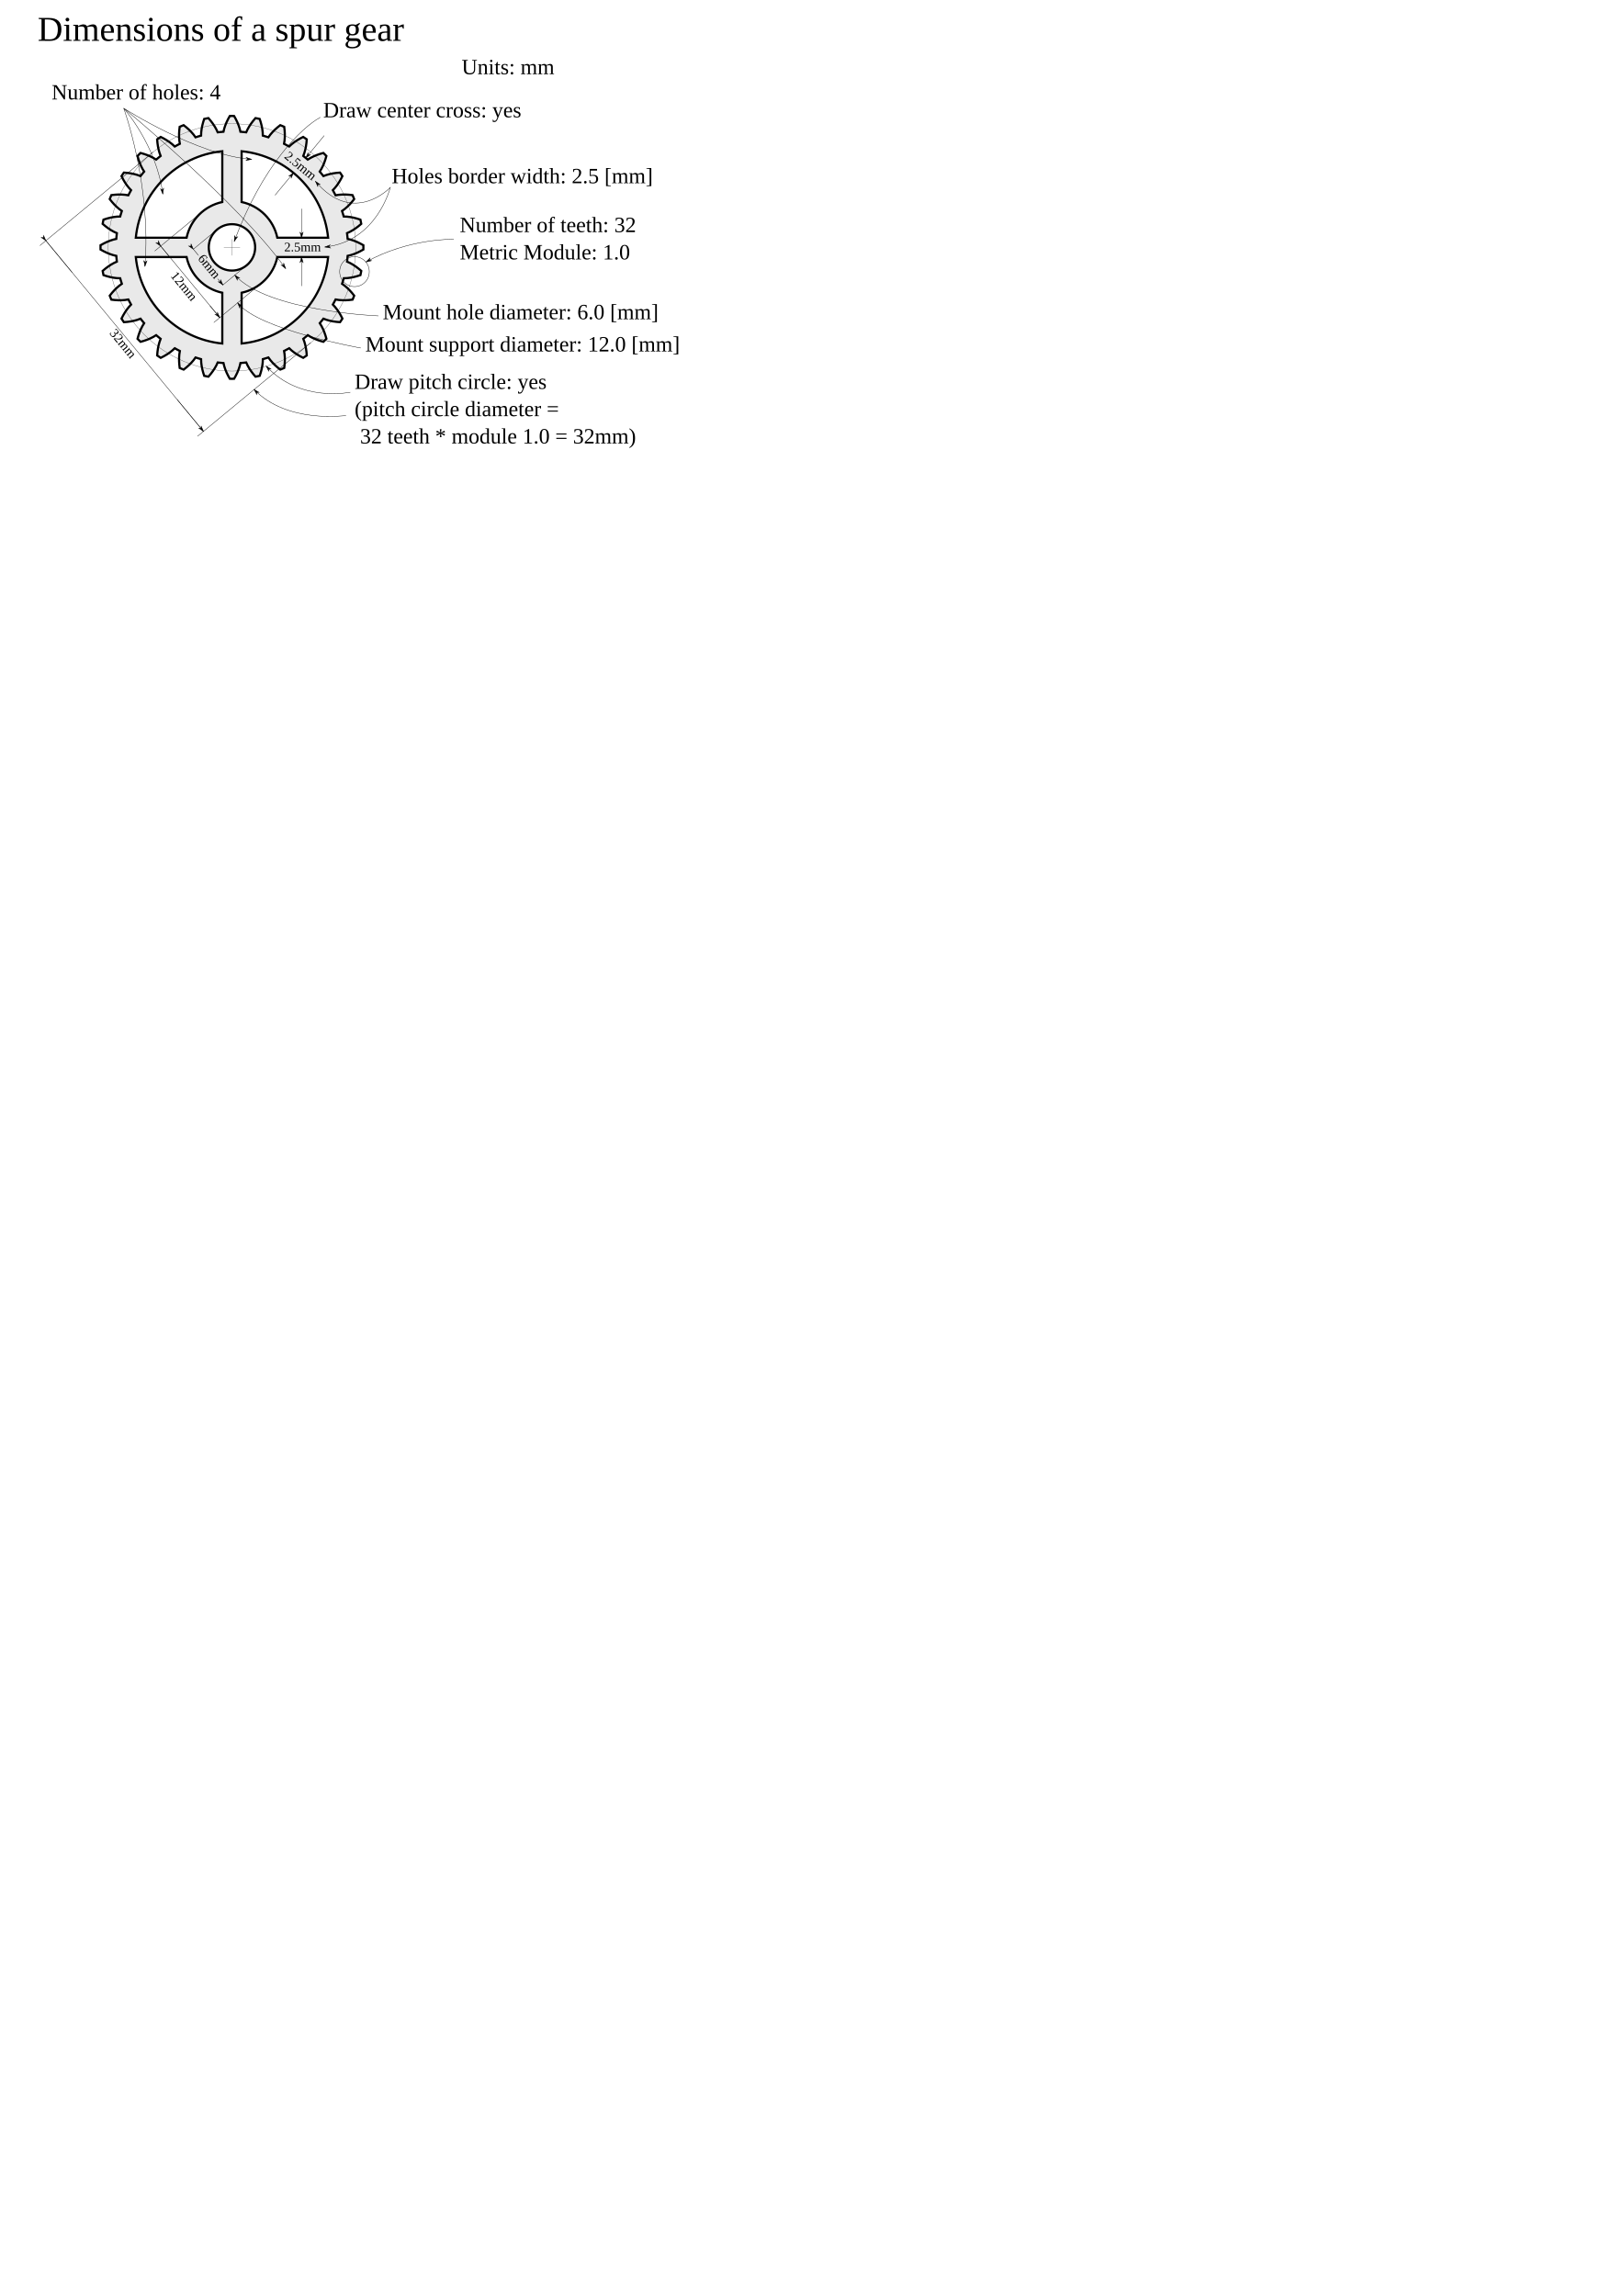
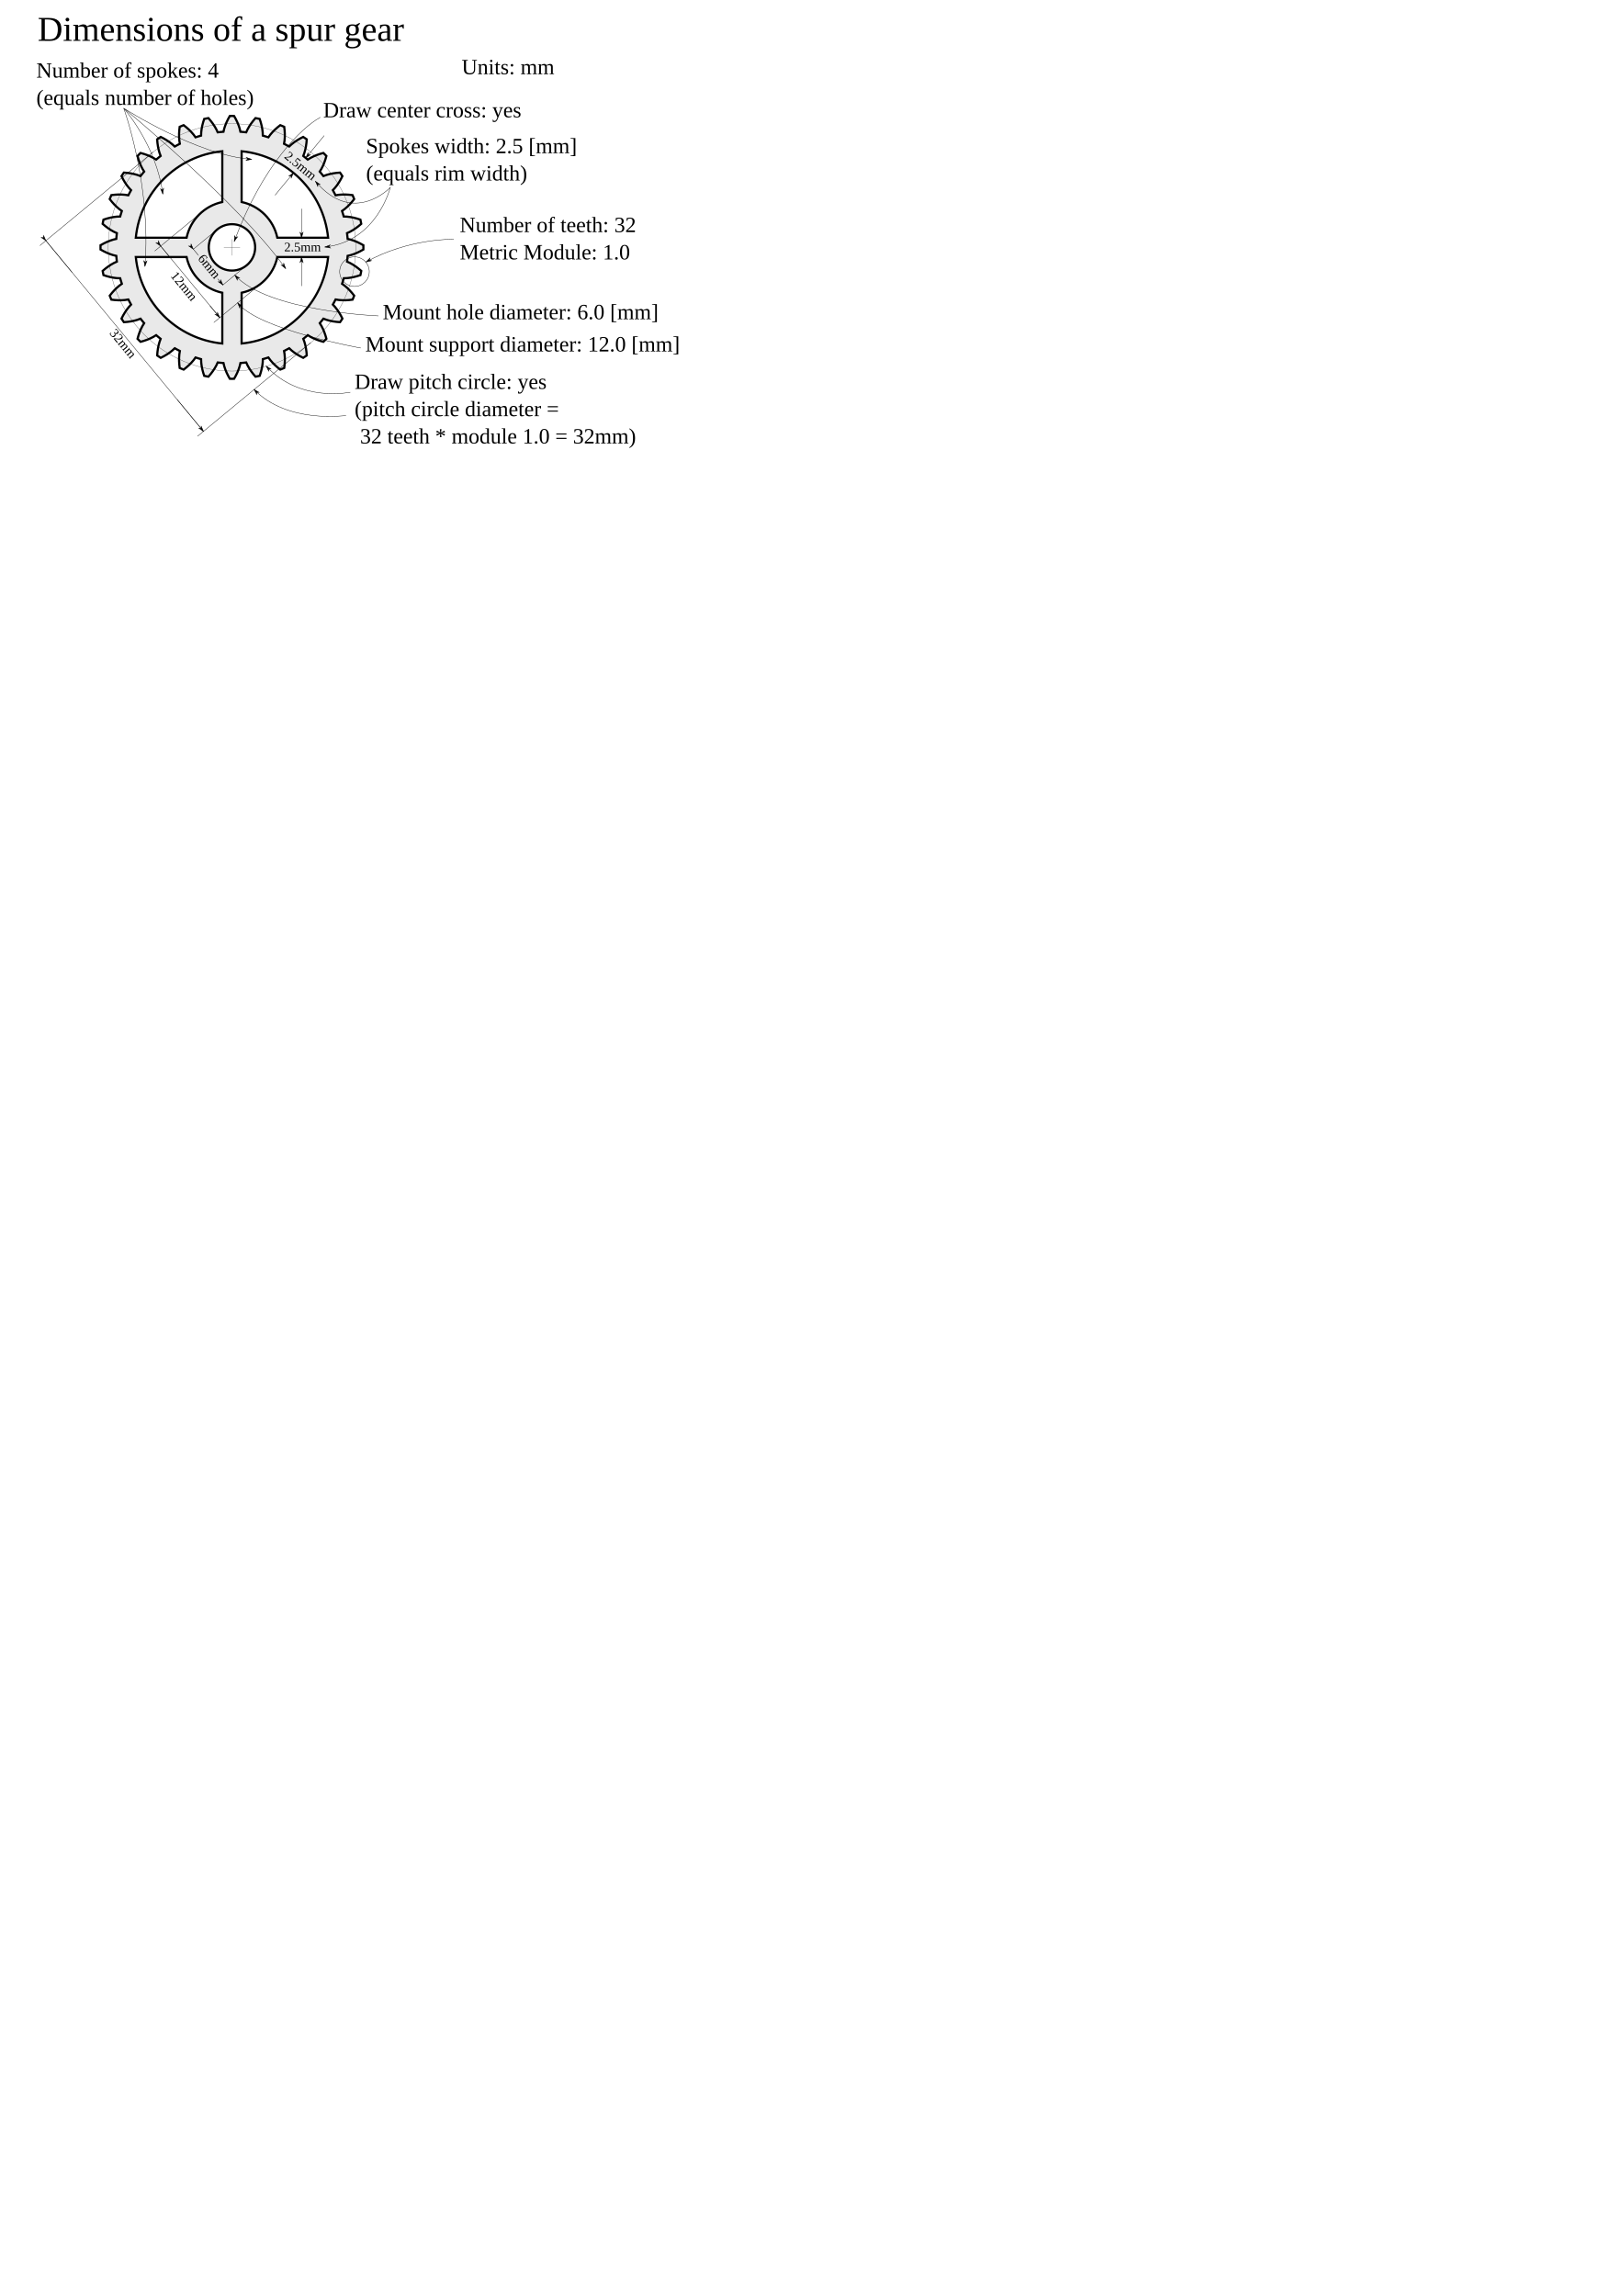
<svg xmlns="http://www.w3.org/2000/svg" width="744.094" height="1052.362" id="svg2" version="1.1">
  <defs id="defs4">
    <marker orient="auto" refY="0.0" refX="0.0" id="Arrow1Lend" style="overflow:visible;">
      <path id="path4215" d="M 0.0,0.0 L 5.0,-5.0 L -12.5,0.0 L 5.0,5.0 L 0.0,0.0 z " style="fill-rule:evenodd;stroke:#000000;stroke-width:1.0pt;" transform="scale(0.8) rotate(180) translate(12.5,0)" />
    </marker>
    <marker orient="auto" refY="0.0" refX="0.0" id="Arrow1Lstart" style="overflow:visible">
      <path id="path4212" d="M 0.0,0.0 L 5.0,-5.0 L -12.5,0.0 L 5.0,5.0 L 0.0,0.0 z " style="fill-rule:evenodd;stroke:#000000;stroke-width:1.0pt" transform="scale(0.8) translate(12.5,0)" />
    </marker>
  </defs>
  <g id="layer1" transform="translate(0,-2.5390623e-6)">
    <text transform="translate(0,2.5390623e-6)" id="text4132" y="298.602" x="311.938" style="font-size:10px;font-style:normal;font-variant:normal;font-weight:normal;font-stretch:normal;line-height:125%;letter-spacing:0px;word-spacing:0px;fill:#000000;fill-opacity:1;stroke:none;font-family:Liberation Serif;-inkscape-font-specification:Liberation Serif" xml:space="preserve">
      <tspan y="298.602" x="311.938" id="tspan4134" />
    </text>
    <g id="g13674">
      <g style="fill:none" info="N:32; Pitch:11.132; Pressure Angle: 25.0" transform="translate(106.2992,113.3858)" id="g4157">
        <path d="m 53.008,-3.884 1.445,0.345 1.448,0.475 1.448,0.59 1.444,0.696 1.436,0.796 0.008,0.982 -0.008,0.982 -1.436,0.796 -1.444,0.696 -1.448,0.59 -1.448,0.475 -1.445,0.345 -0.114,1.326 -0.147,1.323 1.349,0.62 1.328,0.749 1.305,0.861 1.28,0.964 1.253,1.06 -0.184,0.964 -0.199,0.961 -1.564,0.5 -1.552,0.401 -1.535,0.296 -1.513,0.184 -1.484,0.056 -0.37,1.278 -0.402,1.269 1.203,0.871 1.156,0.994 1.112,1.099 1.068,1.195 1.022,1.285 -0.368,0.91 -0.383,0.904 -1.631,0.185 -1.6,0.09 -1.563,-0.009 -1.52,-0.115 -1.466,-0.234 -0.613,1.181 -0.642,1.166 1.01,1.089 0.94,1.2 0.876,1.295 0.814,1.381 0.752,1.46 -0.539,0.821 -0.552,0.812 -1.636,-0.136 -1.587,-0.224 -1.532,-0.314 -1.468,-0.409 -1.393,-0.516 -0.831,1.039 -0.857,1.018 0.778,1.265 0.688,1.36 0.606,1.441 0.529,1.513 0.453,1.578 -0.688,0.7 -0.7,0.688 -1.578,-0.453 -1.513,-0.529 -1.441,-0.606 -1.36,-0.688 -1.265,-0.778 -1.018,0.857 -1.039,0.831 0.516,1.393 0.409,1.468 0.314,1.532 0.224,1.587 0.136,1.636 -0.812,0.552 -0.821,0.539 -1.46,-0.752 -1.381,-0.814 -1.295,-0.876 -1.2,-0.94 -1.089,-1.01 -1.166,0.642 -1.181,0.613 0.234,1.466 0.115,1.52 0.009,1.563 -0.09,1.6 -0.185,1.631 -0.904,0.383 -0.91,0.368 -1.285,-1.022 -1.195,-1.068 -1.099,-1.112 -0.994,-1.156 -0.871,-1.203 -1.269,0.402 -1.278,0.37 -0.056,1.484 -0.184,1.513 -0.296,1.535 -0.401,1.552 -0.5,1.564 -0.961,0.199 -0.964,0.184 L 9.727,58.009 8.763,56.729 7.901,55.424 7.152,54.096 6.532,52.747 5.21,52.894 3.884,53.008 3.539,54.452 3.063,55.9 2.473,57.348 1.777,58.792 0.982,60.228 0,60.236 -0.982,60.228 -1.777,58.792 -2.473,57.348 l -0.59,-1.448 -0.475,-1.448 -0.345,-1.445 -1.326,-0.114 -1.323,-0.147 -0.62,1.349 -0.749,1.328 -0.861,1.305 -0.964,1.28 -1.06,1.253 -0.964,-0.184 -0.961,-0.199 -0.5,-1.564 -0.401,-1.552 -0.296,-1.535 -0.184,-1.513 -0.056,-1.484 -1.278,-0.37 -1.269,-0.402 -0.871,1.203 -0.994,1.156 -1.099,1.112 -1.195,1.068 -1.285,1.022 -0.91,-0.368 -0.904,-0.383 -0.185,-1.631 -0.09,-1.6 0.009,-1.563 0.115,-1.52 0.234,-1.466 -1.181,-0.613 -1.166,-0.642 -1.089,1.01 -1.2,0.94 -1.295,0.876 -1.381,0.814 -1.46,0.752 -0.821,-0.539 -0.812,-0.552 0.136,-1.636 0.224,-1.587 0.314,-1.532 0.409,-1.468 0.516,-1.393 -1.039,-0.831 -1.018,-0.857 -1.265,0.778 -1.36,0.688 -1.441,0.606 -1.513,0.529 -1.578,0.453 -0.7,-0.688 -0.688,-0.7 0.453,-1.578 0.529,-1.513 0.606,-1.441 0.688,-1.36 0.778,-1.265 -0.857,-1.018 -0.831,-1.039 -1.393,0.516 -1.468,0.409 -1.532,0.314 -1.587,0.224 -1.636,0.136 -0.552,-0.812 -0.539,-0.821 0.752,-1.46 0.814,-1.381 0.876,-1.295 0.94,-1.2 1.01,-1.089 -0.642,-1.166 -0.613,-1.181 -1.466,0.234 -1.52,0.115 -1.563,0.009 -1.6,-0.09 -1.631,-0.185 -0.383,-0.904 -0.368,-0.91 1.022,-1.285 1.068,-1.195 1.112,-1.099 1.156,-0.994 1.203,-0.871 -0.402,-1.269 -0.37,-1.278 -1.484,-0.056 -1.513,-0.184 -1.535,-0.296 -1.552,-0.401 -1.564,-0.5 -0.199,-0.961 -0.184,-0.964 1.253,-1.06 1.28,-0.964 1.305,-0.861 1.328,-0.749 1.349,-0.62 -0.147,-1.323 -0.114,-1.326 L -54.452,3.539 -55.9,3.063 -57.348,2.473 -58.792,1.777 -60.228,0.982 -60.236,0 l 0.008,-0.982 1.436,-0.796 1.444,-0.696 1.448,-0.59 1.448,-0.475 1.445,-0.345 0.114,-1.326 0.147,-1.323 -1.349,-0.62 -1.328,-0.749 -1.305,-0.861 -1.28,-0.964 -1.253,-1.06 0.184,-0.964 0.199,-0.961 1.564,-0.5 1.552,-0.401 1.535,-0.296 1.513,-0.184 1.484,-0.056 0.37,-1.278 0.402,-1.269 -1.203,-0.871 -1.156,-0.994 -1.112,-1.099 -1.068,-1.195 -1.022,-1.285 0.368,-0.91 0.383,-0.904 1.631,-0.185 1.6,-0.09 1.563,0.009 1.52,0.115 1.466,0.234 0.613,-1.181 0.642,-1.166 -1.01,-1.089 -0.94,-1.2 -0.876,-1.295 -0.814,-1.381 -0.752,-1.46 0.539,-0.821 0.552,-0.812 1.636,0.136 1.587,0.224 1.532,0.314 1.468,0.409 1.393,0.516 0.831,-1.039 0.857,-1.018 -0.778,-1.265 -0.688,-1.36 -0.606,-1.441 -0.529,-1.513 -0.453,-1.578 0.688,-0.7 0.7,-0.688 1.578,0.453 1.513,0.529 1.441,0.606 1.36,0.688 1.265,0.778 1.018,-0.857 1.039,-0.831 -0.516,-1.393 -0.409,-1.468 -0.314,-1.532 -0.224,-1.587 -0.136,-1.636 0.812,-0.552 0.821,-0.539 1.46,0.752 1.381,0.814 1.295,0.876 1.2,0.94 1.089,1.01 1.166,-0.642 1.181,-0.613 -0.234,-1.466 -0.115,-1.52 -0.009,-1.563 0.09,-1.6 0.185,-1.631 0.904,-0.383 0.91,-0.368 1.285,1.022 1.195,1.068 1.099,1.112 0.994,1.156 0.871,1.203 1.269,-0.402 1.278,-0.37 0.056,-1.484 0.184,-1.513 0.296,-1.535 0.401,-1.552 0.5,-1.564 0.961,-0.199 0.964,-0.184 1.06,1.253 0.964,1.28 0.861,1.305 0.749,1.328 0.62,1.349 1.323,-0.147 1.326,-0.114 0.345,-1.445 0.475,-1.448 0.59,-1.448 0.696,-1.444 0.796,-1.436 0.982,-0.008 0.982,0.008 0.796,1.436 0.696,1.444 0.59,1.448 0.475,1.448 0.345,1.445 1.326,0.114 1.323,0.147 0.62,-1.349 0.749,-1.328 0.861,-1.305 0.964,-1.28 1.06,-1.253 0.964,0.184 0.961,0.199 0.5,1.564 0.401,1.552 0.296,1.535 0.184,1.513 0.056,1.484 1.278,0.37 1.269,0.402 0.871,-1.203 0.994,-1.156 1.099,-1.112 1.195,-1.068 1.285,-1.022 0.91,0.368 0.904,0.383 0.185,1.631 0.09,1.6 -0.009,1.563 -0.115,1.52 -0.234,1.466 1.181,0.613 1.166,0.642 1.089,-1.01 1.2,-0.94 1.295,-0.876 1.381,-0.814 1.46,-0.752 0.821,0.539 0.812,0.552 -0.136,1.636 -0.224,1.587 -0.314,1.532 -0.409,1.468 -0.516,1.393 1.039,0.831 1.018,0.857 1.265,-0.778 1.36,-0.688 1.441,-0.606 1.513,-0.529 1.578,-0.453 0.7,0.688 0.688,0.7 -0.453,1.578 -0.529,1.513 -0.606,1.441 -0.688,1.36 -0.778,1.265 0.857,1.018 0.831,1.039 1.393,-0.516 1.468,-0.409 1.532,-0.314 1.587,-0.224 1.636,-0.136 0.552,0.812 0.539,0.821 -0.752,1.46 -0.814,1.381 -0.876,1.295 -0.94,1.2 -1.01,1.089 0.642,1.166 0.613,1.181 1.466,-0.234 1.52,-0.115 1.563,-0.009 1.6,0.09 1.631,0.185 0.383,0.904 0.368,0.91 -1.022,1.285 -1.068,1.195 -1.112,1.099 -1.156,0.994 -1.203,0.871 0.402,1.269 0.37,1.278 1.484,0.056 1.513,0.184 1.535,0.296 1.552,0.401 1.564,0.5 0.199,0.961 0.184,0.964 -1.253,1.06 -1.28,0.964 -1.305,0.861 -1.328,0.749 -1.349,0.62 0.147,1.323 z M 20.793,4.429 A 21.26,21.26 0 0 1 4.429,20.793 l 0,23.276 A 44.291,44.291 0 0 0 44.069,4.429 z M -4.429,20.793 A 21.26,21.26 0 0 1 -20.793,4.429 l -23.276,0 A 44.291,44.291 0 0 0 -4.429,44.069 z M -20.793,-4.429 a 21.26,21.26 0 0 1 16.364,-16.364 l 0,-23.276 A 44.291,44.291 0 0 0 -44.069,-4.429 z M 4.429,-20.793 a 21.26,21.26 0 0 1 16.364,16.364 l 23.276,0 A 44.291,44.291 0 0 0 4.429,-44.069 z M 0,10.63 a 10.63,10.63 0 0 0 0,-21.26 10.63,10.63 0 0 0 0,21.26" style="fill:#e0e0e0;fill-opacity:0.707;stroke:#000000" id="path4159" />
        <path d="m -3.711,0 7.421,0 M 0,-3.711 0,3.711" style="fill:none;stroke:#000000;stroke-width:0.1" id="path4161" />
        <circle cx="0" cy="0" r="56.693" style="fill:none;stroke:#000000;stroke-width:0.1" id="circle4163" d="M 56.693,0 C 56.693,31.311 31.311,56.693 0,56.693 -31.311,56.693 -56.693,31.311 -56.693,0 c 0,-31.311 25.382,-56.693 56.693,-56.693 31.311,0 56.693,25.382 56.693,56.693 z" />
      </g>
      <g transform="matrix(0.6369587,0.7708979,-0.7708979,0.6369587,215.0539,-289.0244)" id="g9350">
        <g id="g9264">
          <path transform="translate(0,2.5390623e-6)" id="path4202" d="m 230.315,340.157 0,14.173" style="fill:none;stroke:#000000;stroke-width:0.177;stroke-miterlimit:4;stroke-opacity:1;stroke-dasharray:none" />
          <path transform="translate(0,2.5390623e-6)" id="path4204" d="m 251.575,340.157 0,14.173" style="fill:none;stroke:#000000;stroke-width:0.177;stroke-miterlimit:4;stroke-opacity:1;stroke-dasharray:none" />
          <path transform="translate(0,2.5390623e-6)" id="path4206" d="m 230.315,354.331 21.26,0" style="fill:none;stroke:#000000;stroke-width:0.035;stroke-miterlimit:4;stroke-opacity:1;stroke-dasharray:none;marker-start:none;marker-end:none" />
          <path transform="translate(0,2.5390623e-6)" id="path5206" d="m 233.858,354.331 -3.543,0 0,0" style="fill:none;stroke:#000000;stroke-width:0.177;stroke-miterlimit:4;stroke-opacity:1;stroke-dasharray:none;marker-start:none;marker-end:url(#Arrow1Lstart)" />
          <path id="path9074" d="m 248.031,354.331 3.543,0" style="fill:none;stroke:#000000;stroke-width:0.177;stroke-miterlimit:4;stroke-opacity:1;stroke-dasharray:none;marker-end:url(#Arrow1Lend)" />
          <text id="text9260" y="355.692" x="234.863" style="font-size:6px;font-style:normal;font-variant:normal;font-weight:normal;font-stretch:normal;line-height:125%;letter-spacing:0px;word-spacing:0px;fill:#000000;fill-opacity:1;stroke:none;font-family:Liberation Serif;-inkscape-font-specification:Liberation Serif" xml:space="preserve">
            <tspan y="355.692" x="234.863" id="tspan9262">6mm</tspan>
          </text>
        </g>
        <g id="g9291" transform="matrix(1.999999,0,0,1.999999,-240.9446,-340.1571)" style="stroke-width:0.089;stroke-miterlimit:4;stroke-dasharray:none">
          <path style="fill:none;stroke:#000000;stroke-width:0.089;stroke-miterlimit:4;stroke-opacity:1;stroke-dasharray:none" d="m 230.315,340.157 1e-5,14.173" id="path9293" transform="translate(0,2.5390623e-6)" />
          <path style="fill:none;stroke:#000000;stroke-width:0.089;stroke-miterlimit:4;stroke-opacity:1;stroke-dasharray:none" d="m 251.575,340.157 0,14.173" id="path9295" transform="translate(0,2.5390623e-6)" />
          <g id="g9335" transform="translate(5.7086477e-7,-1.771651)">
            <path transform="translate(0,2.5390623e-6)" id="path9297" d="m 230.315,354.331 21.26,0" style="fill:none;stroke:#000000;stroke-width:0.089;stroke-miterlimit:4;stroke-opacity:1;stroke-dasharray:none;marker-start:none;marker-end:none" />
            <path transform="translate(0,2.5390623e-6)" id="path9299" d="m 233.858,354.331 -3.543,0 0,0" style="fill:none;stroke:#000000;stroke-width:0.089;stroke-miterlimit:4;stroke-opacity:1;stroke-dasharray:none;marker-start:none;marker-end:url(#Arrow1Lstart)" />
            <path id="path9301" d="m 248.031,354.331 3.543,0" style="fill:none;stroke:#000000;stroke-width:0.089;stroke-miterlimit:4;stroke-opacity:1;stroke-dasharray:none;marker-end:url(#Arrow1Lend)" />
          </g>
          <text xml:space="preserve" style="font-size:6px;font-style:normal;font-variant:normal;font-weight:normal;font-stretch:normal;line-height:125%;letter-spacing:0px;word-spacing:0px;fill:#000000;fill-opacity:1;stroke:none;font-family:Liberation Serif;-inkscape-font-specification:Liberation Serif" x="236.963" y="355.262" id="text9303">
            <tspan id="tspan9305" x="236.963" y="355.262" style="font-size:3px">12mm</tspan>
          </text>
        </g>
        <g id="g9340">
          <path id="path9309" d="m 184.252,340.157 0,67.323" style="fill:none;stroke:#000000;stroke-width:0.177;stroke-miterlimit:4;stroke-opacity:1;stroke-dasharray:none" />
          <path id="path9311" d="m 297.638,340.157 0,67.323" style="fill:none;stroke:#000000;stroke-width:0.177;stroke-miterlimit:4;stroke-opacity:1;stroke-dasharray:none" />
          <g transform="translate(-3.4724409e-5,-11.81103)" id="g9330">
            <path style="fill:none;stroke:#000000;stroke-width:0.177;stroke-miterlimit:4;stroke-opacity:1;stroke-dasharray:none;marker-start:none;marker-end:none" d="m 184.252,415.748 113.386,0" id="path9313" />
            <path style="fill:none;stroke:#000000;stroke-width:0.177;stroke-miterlimit:4;stroke-opacity:1;stroke-dasharray:none;marker-start:none;marker-end:url(#Arrow1Lstart)" d="m 203.15,415.748 -18.898,0 0,0" id="path9315" />
            <path style="fill:none;stroke:#000000;stroke-width:0.177;stroke-miterlimit:4;stroke-opacity:1;stroke-dasharray:none;marker-end:url(#Arrow1Lend)" d="m 278.74,415.748 18.898,0" id="path9317" />
          </g>
          <text id="text9319" y="408.655" x="235.467" style="font-size:32px;font-style:normal;font-variant:normal;font-weight:normal;font-stretch:normal;line-height:125%;letter-spacing:0px;word-spacing:0px;fill:#000000;fill-opacity:1;stroke:none;font-family:Liberation Serif;-inkscape-font-specification:Liberation Serif" xml:space="preserve">
            <tspan style="font-size:6px" y="408.655" x="235.467" id="tspan9321">32mm</tspan>
          </text>
        </g>
      </g>
      <g transform="translate(-134.6457,-226.7716)" id="g10130">
        <text xml:space="preserve" style="font-size:10px;font-style:normal;font-variant:normal;font-weight:normal;font-stretch:normal;line-height:125%;letter-spacing:0px;word-spacing:0px;fill:#000000;fill-opacity:1;stroke:none;font-family:Liberation Serif;-inkscape-font-specification:Liberation Serif" x="264.877" y="341.982" id="text9380">
          <tspan id="tspan9382" x="264.877" y="341.982" style="font-size:6px">2.5mm</tspan>
        </text>
        <path style="fill:none;stroke:#000000;stroke-width:0.177;stroke-miterlimit:4;stroke-opacity:1;stroke-dasharray:none;marker-end:url(#Arrow1Lend)" d="m 272.835,322.441 0,13.287" id="path9384" transform="translate(0,2.5390623e-6)" />
        <path style="fill:none;stroke:#000000;stroke-width:0.177;stroke-miterlimit:4;stroke-opacity:1;stroke-dasharray:none;marker-start:url(#Arrow1Lstart);marker-end:none" d="m 272.842,344.587 -0.007,13.287" id="path9386" transform="translate(0,2.5390623e-6)" />
      </g>
      <g transform="matrix(0.7713107,0.6364588,-0.6364588,0.7713107,143.3637,-360.2079)" id="g10146">
        <text id="text10148" y="341.982" x="264.877" style="font-size:10px;font-style:normal;font-variant:normal;font-weight:normal;font-stretch:normal;line-height:125%;letter-spacing:0px;word-spacing:0px;fill:#000000;fill-opacity:1;stroke:none;font-family:Liberation Serif;-inkscape-font-specification:Liberation Serif" xml:space="preserve">
          <tspan style="font-size:6px" y="341.982" x="264.877" id="tspan10150">2.5mm</tspan>
        </text>
        <path transform="translate(0,2.5390623e-6)" id="path10152" d="m 272.835,322.441 0,13.287" style="fill:none;stroke:#000000;stroke-width:0.177;stroke-miterlimit:4;stroke-opacity:1;stroke-dasharray:none;marker-end:url(#Arrow1Lend)" />
        <path transform="translate(0,2.5390623e-6)" id="path10154" d="m 272.842,344.587 -0.007,13.287" style="fill:none;stroke:#000000;stroke-width:0.177;stroke-miterlimit:4;stroke-opacity:1;stroke-dasharray:none;marker-start:url(#Arrow1Lstart);marker-end:none" />
      </g>
      <text id="text10629" y="146.317" x="175.402" style="font-size:10px;font-style:normal;font-variant:normal;font-weight:normal;font-stretch:normal;line-height:125%;letter-spacing:0px;word-spacing:0px;fill:#000000;fill-opacity:1;stroke:none;font-family:Liberation Serif;-inkscape-font-specification:Liberation Serif" xml:space="preserve">
        <tspan y="146.317" x="175.402" id="tspan10637">Mount hole diameter: 6.0 [mm]</tspan>
        <tspan id="tspan10653" y="158.817" x="175.402" />
      </text>
      <text xml:space="preserve" style="font-size:10px;font-style:normal;font-variant:normal;font-weight:normal;font-stretch:normal;line-height:125%;letter-spacing:0px;word-spacing:0px;fill:#000000;fill-opacity:1;stroke:none;font-family:Liberation Serif;-inkscape-font-specification:Liberation Serif" x="210.701" y="106.392" id="text10655">
        <tspan id="tspan10657" x="210.701" y="106.392">Number of teeth: 32</tspan>
        <tspan id="tspan10677" x="210.701" y="118.892">Metric Module: 1.0</tspan>
        <tspan x="210.701" y="131.392" id="tspan10679" />
      </text>
      <text id="text10222" y="18.72" x="17.221" style="font-size:10px;font-style:normal;font-variant:normal;font-weight:normal;font-stretch:normal;line-height:125%;letter-spacing:0px;word-spacing:0px;fill:#000000;fill-opacity:1;stroke:none;font-family:Liberation Serif;-inkscape-font-specification:Liberation Serif" xml:space="preserve">
        <tspan style="font-size:16px" y="18.72" x="17.221" id="tspan10224">Dimensions of a spur gear</tspan>
      </text>
      <path transform="translate(0,2.5390623e-6)" id="path10285" d="m 160.544,179.781 c 0,0 -23.022,4.93 -38.572,-11.976" style="fill:none;stroke:#000000;stroke-width:0.177;stroke-miterlimit:4;stroke-opacity:1;stroke-dasharray:none;marker-end:url(#Arrow1Lend)" />
      <path style="fill:none;stroke:#000000;stroke-width:0.177;stroke-miterlimit:4;stroke-opacity:1;stroke-dasharray:none;marker-end:url(#Arrow1Lend)" d="M 146.82,53.766 C 138.189,58.446 120.161,76.035 107.346,110.618" id="path10471" />
-       <text xml:space="preserve" style="font-size:10px;font-style:normal;font-variant:normal;font-weight:normal;font-stretch:normal;line-height:125%;letter-spacing:0px;word-spacing:0px;fill:#000000;fill-opacity:1;stroke:none;font-family:Liberation Serif;-inkscape-font-specification:Liberation Serif" x="23.649" y="45.576" id="text11033">
-         <tspan x="23.649" y="45.576" id="tspan11053">Number of holes: 4</tspan>
+       <text xml:space="preserve" style="font-size:10px;font-style:normal;font-variant:normal;font-weight:normal;font-stretch:normal;line-height:125%;letter-spacing:0px;word-spacing:0px;fill:#000000;fill-opacity:1;stroke:none;font-family:Liberation Serif;-inkscape-font-specification:Liberation Serif" x="16.645" y="35.571" id="text11033">
+         <tspan x="16.645" y="35.571" id="tspan11053">Number of spokes: 4</tspan>
+         <tspan x="16.645" y="48.071" id="tspan3072">(equals number of holes)</tspan>
      </text>
      <text id="text11094" y="148.585" x="167.418" style="font-size:10px;font-style:normal;font-variant:normal;font-weight:normal;font-stretch:normal;line-height:125%;letter-spacing:0px;word-spacing:0px;fill:#000000;fill-opacity:1;stroke:none;font-family:Liberation Serif;-inkscape-font-specification:Liberation Serif" xml:space="preserve">
        <tspan y="148.585" x="167.418" id="tspan11096" />
        <tspan y="161.085" x="167.418" id="tspan11098">Mount support diameter: 12.0 [mm]</tspan>
        <tspan y="173.586" x="167.418" id="tspan11110" />
        <tspan id="tspan11112" y="186.086" x="167.418" />
      </text>
-       <text id="text11139" y="83.976" x="179.506" style="font-size:10px;font-style:normal;font-variant:normal;font-weight:normal;font-stretch:normal;line-height:125%;letter-spacing:0px;word-spacing:0px;fill:#000000;fill-opacity:1;stroke:none;font-family:Liberation Serif;-inkscape-font-specification:Liberation Serif" xml:space="preserve">
-         <tspan y="83.976" x="179.506" id="tspan11143">Holes border width: 2.5 [mm]</tspan>
-         <tspan id="tspan11153" y="96.476" x="179.506" />
+       <text id="text11139" y="70.219" x="167.751" style="font-size:10px;font-style:normal;font-variant:normal;font-weight:normal;font-stretch:normal;line-height:125%;letter-spacing:0px;word-spacing:0px;fill:#000000;fill-opacity:1;stroke:none;font-family:Liberation Serif;-inkscape-font-specification:Liberation Serif" xml:space="preserve">
+         <tspan y="70.219" x="167.751" id="tspan11143">Spokes width: 2.5 [mm]</tspan>
+         <tspan y="82.719" x="167.751" id="tspan3074">(equals rim width)</tspan>
+         <tspan id="tspan11153" y="95.219" x="167.751" />
      </text>
      <text xml:space="preserve" style="font-size:10px;font-style:normal;font-variant:normal;font-weight:normal;font-stretch:normal;line-height:125%;letter-spacing:0px;word-spacing:0px;fill:#000000;fill-opacity:1;stroke:none;font-family:Liberation Serif;-inkscape-font-specification:Liberation Serif" x="148.128" y="53.766" id="text11199">
        <tspan id="tspan11203" x="148.128" y="53.766">Draw center cross: yes</tspan>
        <tspan id="tspan11209" x="148.128" y="66.266" />
        <tspan x="148.128" y="78.766" id="tspan11211" />
      </text>
      <text id="text11229" y="178.255" x="162.506" style="font-size:10px;font-style:normal;font-variant:normal;font-weight:normal;font-stretch:normal;line-height:125%;letter-spacing:0px;word-spacing:0px;fill:#000000;fill-opacity:1;stroke:none;font-family:Liberation Serif;-inkscape-font-specification:Liberation Serif" xml:space="preserve">
        <tspan y="178.255" x="162.506" id="tspan11233">Draw pitch circle: yes  </tspan>
        <tspan y="190.755" x="162.506" id="tspan11235">(pitch circle diameter = </tspan>
        <tspan y="203.255" x="162.506" id="tspan11237"> 32 teeth * module 1.0 = 32mm)</tspan>
        <tspan id="tspan11239" y="215.755" x="162.506" />
      </text>
      <path transform="translate(0,2.5390623e-6)" id="path11248" d="M 66.429,122.042 C 69.464,84.575 56.693,49.606 56.693,49.606 c 0,0 15.024,16.858 17.905,39.298" style="fill:none;stroke:#000000;stroke-width:0.177;stroke-miterlimit:4;stroke-opacity:1;stroke-dasharray:none;marker-start:url(#Arrow1Lstart);marker-end:url(#Arrow1Lend)" />
      <path transform="translate(0,2.5390623e-6)" id="path11434" d="M 130.903,123.093 C 108.897,92.375 56.693,49.606 56.693,49.606 c 0,0 33.595,21.624 58.595,23.423" style="fill:none;stroke:#000000;stroke-width:0.177;stroke-miterlimit:4;stroke-opacity:1;stroke-dasharray:none;marker-start:url(#Arrow1Lstart);marker-end:url(#Arrow1Lend)" />
      <path transform="translate(0,2.5390623e-6)" id="path12540" d="m 144.568,83.113 c 17.39,20.701 34.284,2.824 34.284,2.824 0,0 -6.038,24.754 -29.962,27.284" style="fill:none;stroke:#000000;stroke-width:0.177;stroke-miterlimit:4;stroke-opacity:1;stroke-dasharray:none;marker-start:url(#Arrow1Lstart);marker-end:url(#Arrow1Lend)" />
      <path style="fill:none;stroke:#000000;stroke-width:0.177;stroke-miterlimit:4;stroke-opacity:1;stroke-dasharray:none;marker-end:url(#Arrow1Lend)" d="m 165.339,159.51 c 0,0 -46.877,-8.273 -56.424,-20.707" id="path13646" transform="translate(0,2.5390623e-6)" />
      <path style="fill:none;stroke:#000000;stroke-width:0.177;stroke-miterlimit:4;stroke-opacity:1;stroke-dasharray:none;marker-end:url(#Arrow1Lend)" d="m 158.582,190.462 c 0,0 -26.94,3.924 -42.121,-11.93" id="path13648" transform="translate(0,2.5390623e-6)" />
      <path transform="translate(0,2.5390623e-6)" id="path13650" d="m 173.44,144.791 c 0,0 -50.619,-1.904 -65.834,-18.697" style="fill:none;stroke:#000000;stroke-width:0.177;stroke-miterlimit:4;stroke-opacity:1;stroke-dasharray:none;marker-end:url(#Arrow1Lend)" />
      <text id="text13652" y="34.026" x="211.572" style="font-size:10px;font-style:normal;font-variant:normal;font-weight:normal;font-stretch:normal;line-height:125%;letter-spacing:0px;word-spacing:0px;fill:#000000;fill-opacity:1;stroke:none;font-family:Liberation Serif;-inkscape-font-specification:Liberation Serif" xml:space="preserve">
        <tspan y="34.026" x="211.572" id="tspan13658">Units: mm</tspan>
        <tspan id="tspan13660" y="46.526" x="211.572" />
      </text>
-       <path transform="translate(2.620185,-1.233026)" d="m 166.613,125.741 a 6.782,6.782 0 1 1 -13.563,0 6.782,6.782 0 1 1 13.563,0 z" id="path13670" style="fill:none;stroke:#000000;stroke-width:0.177;stroke-miterlimit:4;stroke-opacity:1;stroke-dasharray:none" />
+       <path transform="translate(2.620185,-1.233026)" d="m 166.613,125.741 c 0,3.745 -3.036,6.782 -6.782,6.782 -3.745,0 -6.782,-3.036 -6.782,-6.782 0,-3.745 3.036,-6.782 6.782,-6.782 3.745,0 6.782,3.036 6.782,6.782 z" id="path13670" style="fill:none;stroke:#000000;stroke-width:0.177;stroke-miterlimit:4;stroke-opacity:1;stroke-dasharray:none" />
      <path style="fill:none;stroke:#000000;stroke-width:0.177;stroke-miterlimit:4;stroke-opacity:1;stroke-dasharray:none;marker-end:url(#Arrow1Lend)" d="m 207.965,109.65 c 0,0 -20.563,-0.516 -40.248,10.434" id="path13672" transform="translate(0,2.5390623e-6)" />
    </g>
  </g>
</svg>
